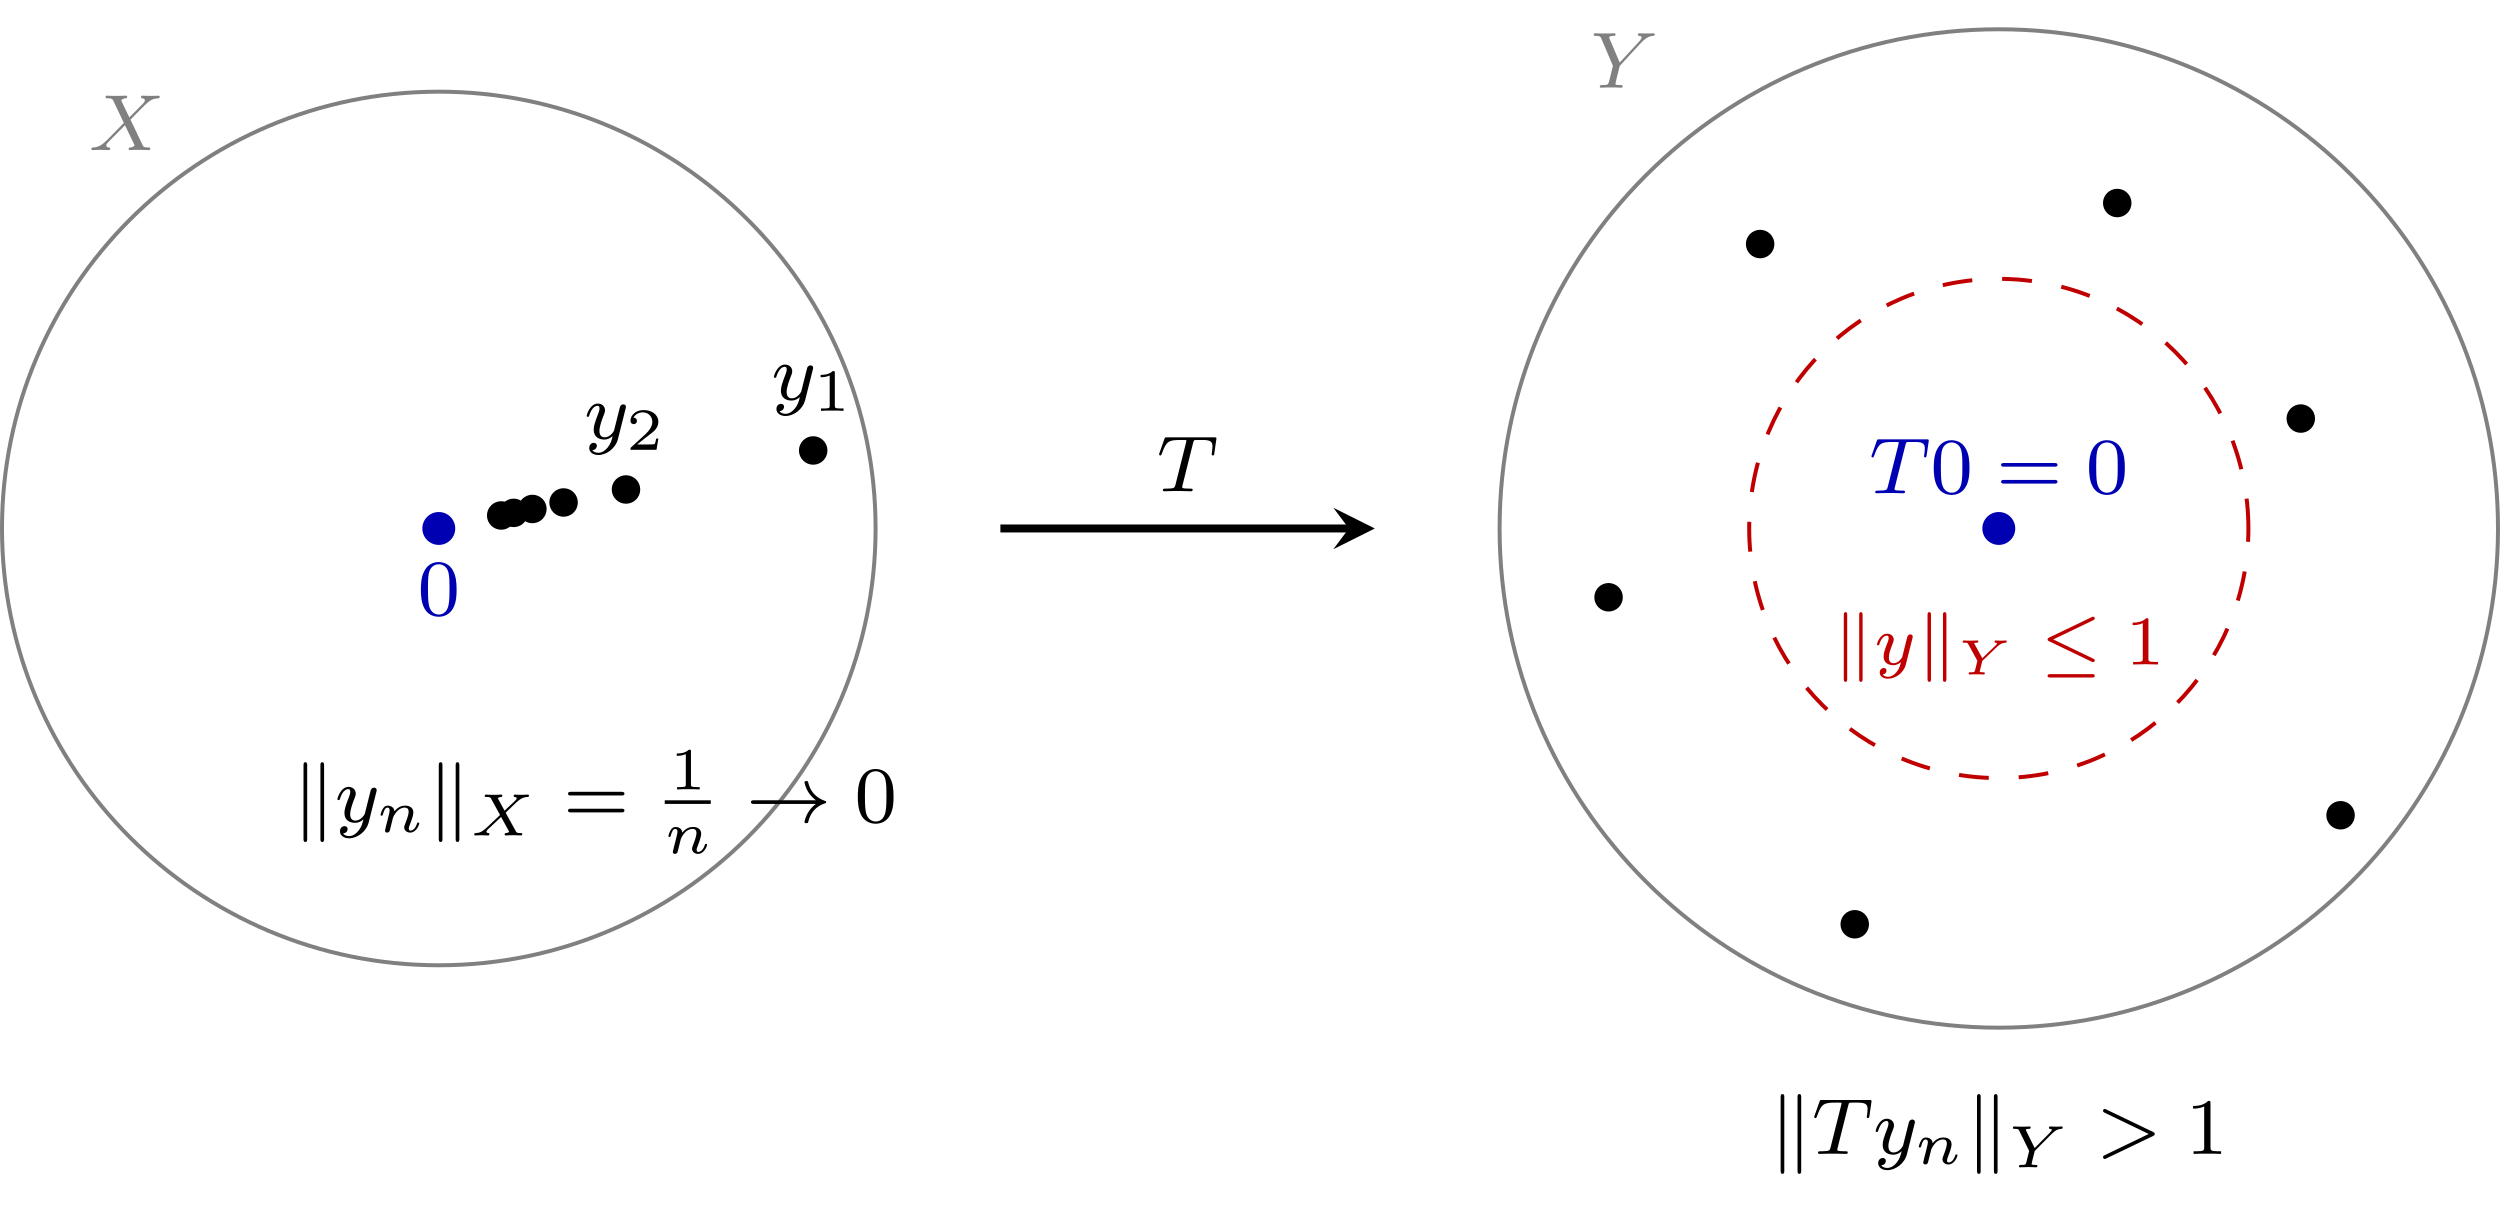
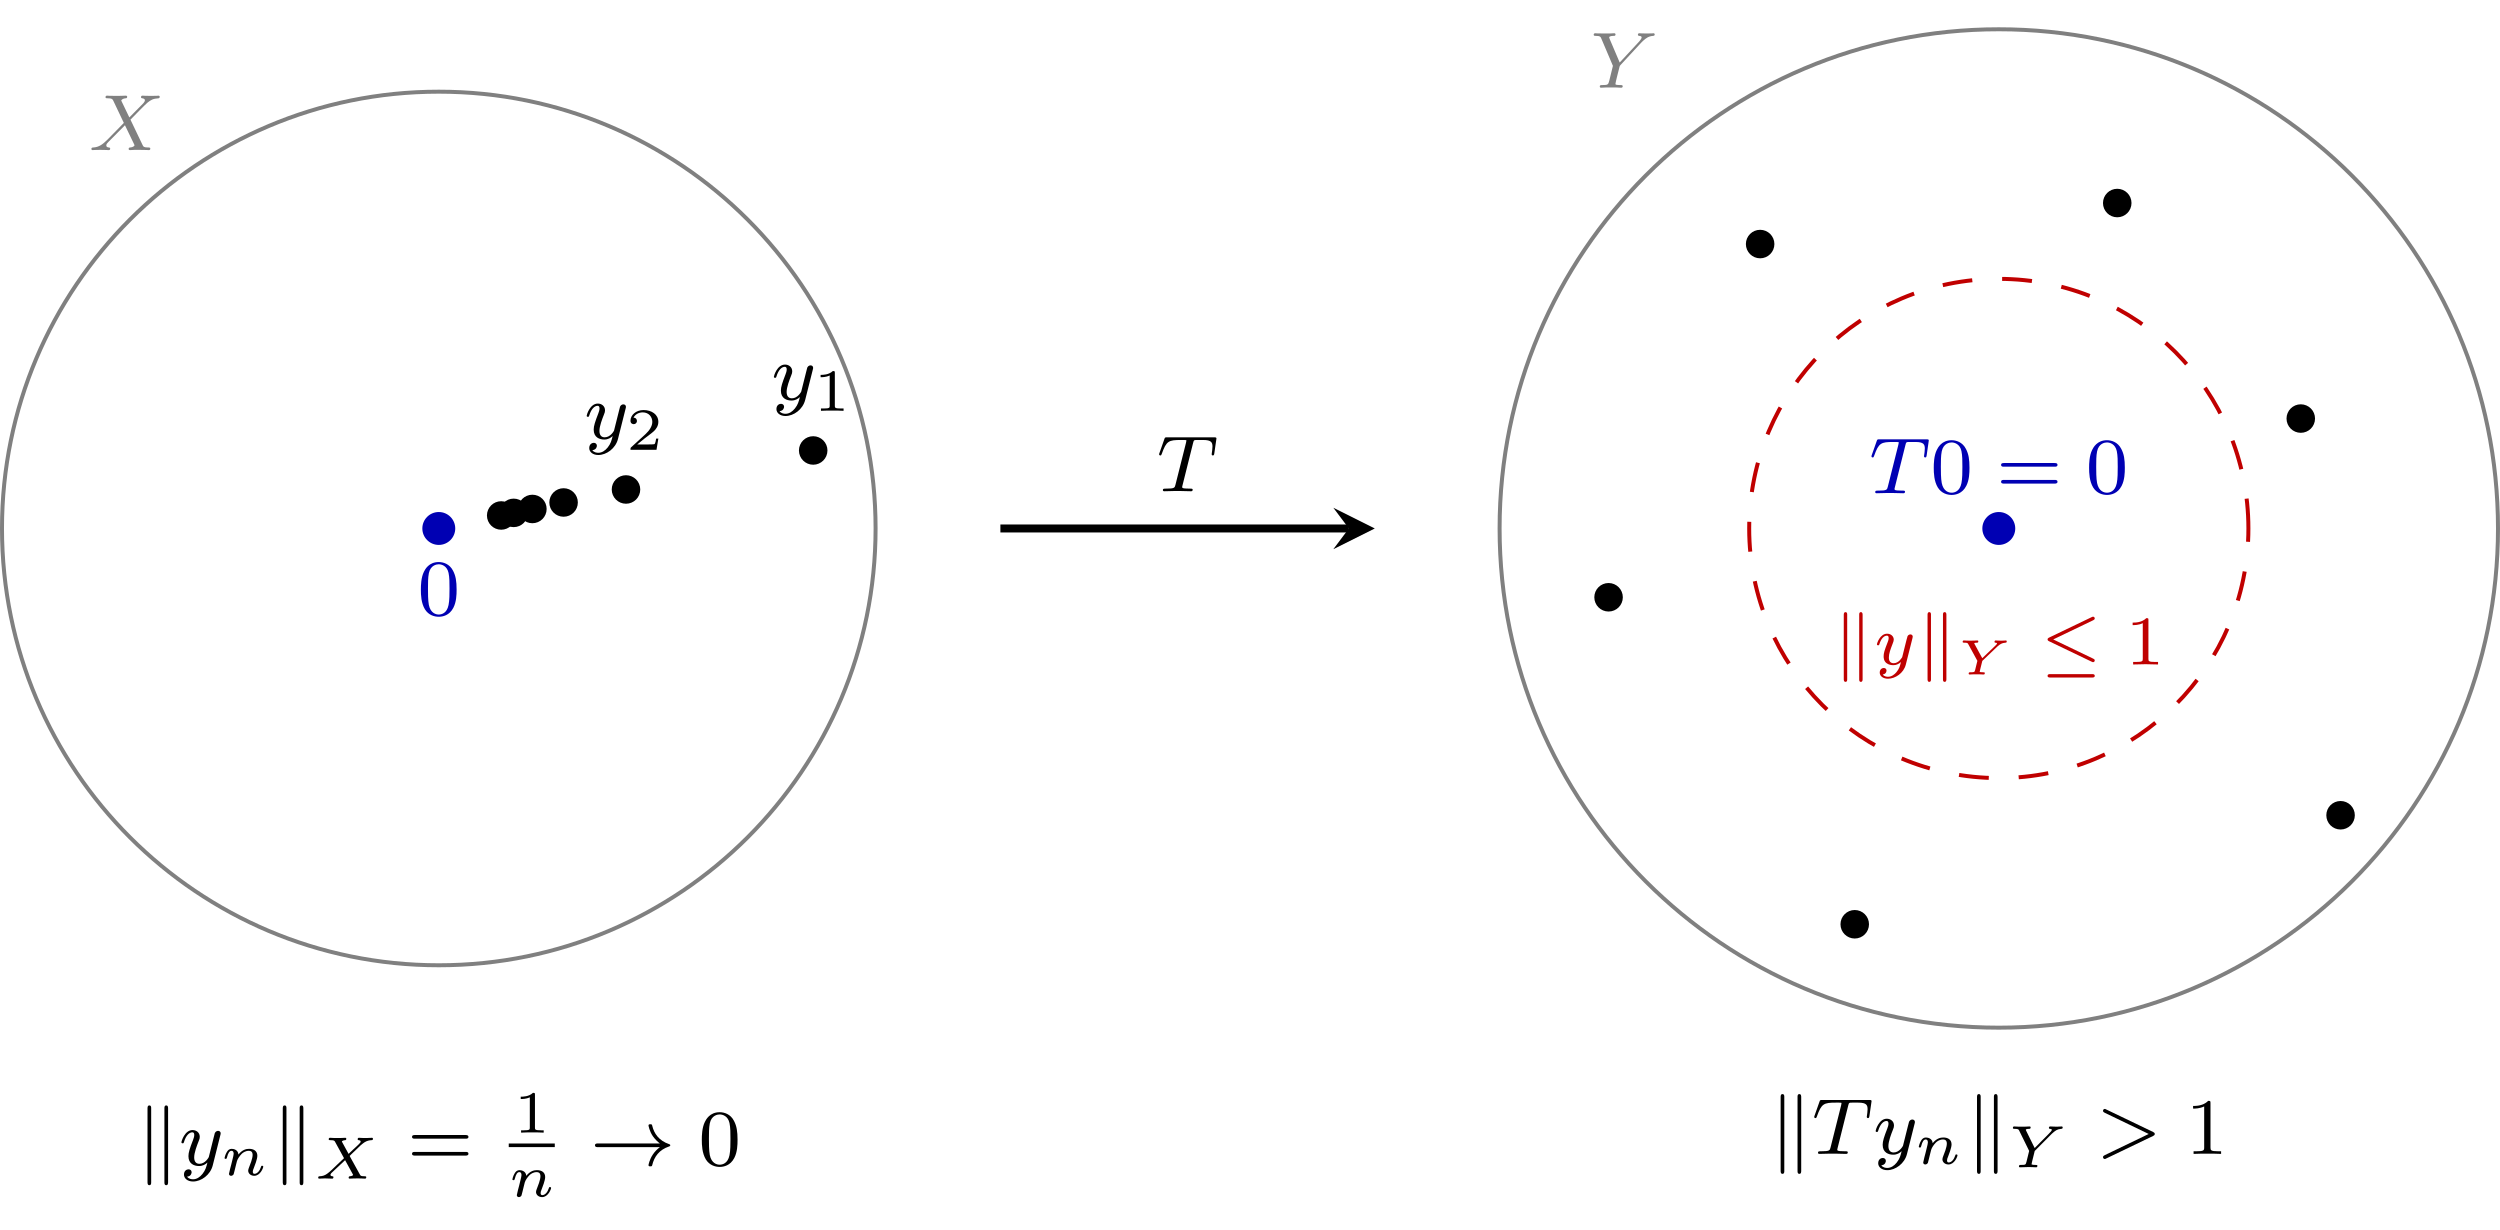
- <svg xmlns="http://www.w3.org/2000/svg" version="1.1" width="249.849pt" height="120.634pt" viewBox="-69.011 -69.011 249.849 120.634">
+ <svg xmlns="http://www.w3.org/2000/svg" version="1.1" width="249.849pt" height="122.9pt" viewBox="-69.011 -69.011 249.849 122.9">
  <defs />
  <g id="page1">
    <g stroke-miterlimit="10" transform="translate(-25.1584,-16.19571)scale(0.996264,-0.996264)">
      <g fill="#000" stroke="#000">
        <g stroke-width="0.4">
          <g fill="#808080" stroke="#808080">
            <path d="M43.817 0C43.817 24.2 24.2 43.817 0 43.817S-43.817 24.2-43.817 0S-24.2-43.817 0-43.817S43.817-24.2 43.817 0ZM0 0" fill="none" />
          </g>
          <g fill="#808080" stroke="#808080">
            <g fill="#808080" stroke="#808080">
</g>
            <g transform="translate(-35.10587,37.9544)">
              <g stroke="none" transform="scale(-1.00375,1.00375)translate(-25.1584,-16.19571)scale(-1,-1)">
                <g fill="#808080">
                  <g stroke="none">
                    <g fill="#808080">
                      <path d="M-20.998-19.24C-20.615-19.631-19.484-20.794-19.292-20.946C-18.958-21.201-18.758-21.344-18.185-21.376C-18.137-21.384-18.073-21.424-18.073-21.528C-18.073-21.599-18.145-21.639-18.185-21.639C-18.264-21.639-18.312-21.615-18.934-21.615C-19.532-21.615-19.747-21.639-19.787-21.639C-19.818-21.639-19.946-21.639-19.946-21.488C-19.946-21.48-19.946-21.384-19.826-21.376C-19.771-21.368-19.555-21.352-19.555-21.169C-19.555-21.113-19.587-21.026-19.651-20.962L-19.675-20.922C-19.699-20.898-19.699-20.882-19.779-20.81L-21.11-19.463L-21.923-21.153C-21.811-21.344-21.572-21.368-21.476-21.376C-21.436-21.376-21.325-21.384-21.325-21.52C-21.325-21.591-21.381-21.639-21.452-21.639C-21.532-21.639-21.835-21.623-21.915-21.623C-21.962-21.615-22.257-21.615-22.425-21.615C-23.166-21.615-23.262-21.639-23.333-21.639C-23.365-21.639-23.493-21.639-23.493-21.488C-23.493-21.376-23.389-21.376-23.262-21.376C-22.863-21.376-22.791-21.297-22.72-21.145L-21.66-18.914L-23.293-17.248C-23.772-16.77-24.146-16.491-24.712-16.459C-24.808-16.451-24.903-16.451-24.903-16.307C-24.903-16.259-24.864-16.196-24.784-16.196C-24.728-16.196-24.64-16.22-24.035-16.22C-23.461-16.22-23.214-16.196-23.182-16.196C-23.142-16.196-23.022-16.196-23.022-16.347C-23.022-16.363-23.03-16.451-23.15-16.459C-23.301-16.467-23.413-16.522-23.413-16.666C-23.413-16.793-23.317-16.897-23.198-17.017C-23.062-17.168-22.648-17.583-22.361-17.861C-22.178-18.045-21.731-18.507-21.548-18.682L-20.631-16.778C-20.592-16.698-20.592-16.69-20.592-16.682C-20.592-16.61-20.759-16.475-21.022-16.459C-21.078-16.459-21.181-16.451-21.181-16.307C-21.181-16.299-21.173-16.196-21.046-16.196C-20.966-16.196-20.671-16.212-20.592-16.22H-20.081C-19.348-16.22-19.237-16.196-19.165-16.196C-19.133-16.196-19.013-16.196-19.013-16.347C-19.013-16.459-19.117-16.459-19.237-16.459C-19.667-16.459-19.715-16.554-19.771-16.674L-20.998-19.24Z" />
                    </g>
                  </g>
                </g>
              </g>
            </g>
          </g>
          <path d="M38.988 7.825C38.988 8.614 38.347 9.255 37.558 9.255S36.128 8.614 36.128 7.825S36.768 6.395 37.558 6.395S38.988 7.035 38.988 7.825ZM37.558 7.825" stroke="none" />
          <path d="M20.209 3.912C20.209 4.702 19.568 5.342 18.779 5.342S17.349 4.702 17.349 3.912S17.989 2.482 18.779 2.482S20.209 3.122 20.209 3.912ZM18.779 3.912" stroke="none" />
          <path d="M13.949 2.608C13.949 3.398 13.309 4.038 12.519 4.038C11.729 4.038 11.089 3.398 11.089 2.608S11.729 1.178 12.519 1.178C13.309 1.178 13.949 1.818 13.949 2.608ZM12.519 2.608" stroke="none" />
          <path d="M10.819 1.956C10.819 2.746 10.179 3.386 9.389 3.386S7.959 2.746 7.959 1.956S8.599 .526 9.389 .526S10.819 1.166 10.819 1.956ZM9.389 1.956" stroke="none" />
          <path d="M8.941 1.565C8.941 2.354 8.301 2.995 7.511 2.995S6.081 2.354 6.081 1.565C6.081 .775 6.721 .135 7.511 .135S8.941 .775 8.941 1.565ZM7.511 1.565" stroke="none" />
          <path d="M7.69 1.304C7.69 2.094 7.049 2.734 6.26 2.734S4.83 2.094 4.83 1.304S5.47-.126 6.26-.126S7.69 .514 7.69 1.304ZM6.26 1.304" stroke="none" />
          <g transform="translate(33.3737,12.91306)">
            <g stroke="none" transform="scale(-1.00375,1.00375)translate(-25.1584,-16.19571)scale(-1,-1)">
              <g fill="#000">
                <g stroke="none">
                  <path d="M-21.03-19.2C-20.998-19.312-20.998-19.328-20.998-19.384C-20.998-19.583-21.157-19.631-21.253-19.631C-21.293-19.631-21.476-19.623-21.58-19.416C-21.596-19.376-21.667-19.089-21.707-18.921L-22.186-17.009C-22.194-16.985-22.536-16.339-23.118-16.339C-23.509-16.339-23.644-16.626-23.644-16.985C-23.644-17.447-23.373-18.156-23.19-18.619C-23.11-18.818-23.086-18.89-23.086-19.033C-23.086-19.471-23.437-19.711-23.803-19.711C-24.593-19.711-24.919-18.587-24.919-18.491C-24.919-18.419-24.864-18.387-24.8-18.387C-24.696-18.387-24.688-18.435-24.664-18.515C-24.457-19.208-24.114-19.487-23.827-19.487C-23.708-19.487-23.636-19.408-23.636-19.224C-23.636-19.057-23.7-18.874-23.756-18.73C-24.082-17.885-24.218-17.479-24.218-17.104C-24.218-16.323-23.628-16.116-23.158-16.116C-22.783-16.116-22.512-16.283-22.321-16.467C-22.433-16.02-22.512-15.71-22.815-15.327C-23.078-15-23.397-14.793-23.756-14.793C-23.891-14.793-24.194-14.817-24.353-15.056C-23.931-15.088-23.899-15.447-23.899-15.494C-23.899-15.686-24.043-15.789-24.21-15.789C-24.385-15.789-24.664-15.654-24.664-15.263C-24.664-14.889-24.322-14.57-23.756-14.57C-22.943-14.57-22.026-15.223-21.787-16.188L-21.03-19.2Z" />
                  <path d="M-18.827-18.885C-18.827-19.064-18.851-19.064-19.03-19.064C-19.424-18.681-20.034-18.681-20.249-18.681V-18.448C-20.094-18.448-19.699-18.448-19.341-18.616V-15.597C-19.341-15.4-19.341-15.322-19.956-15.322H-20.213V-15.089C-19.885-15.113-19.418-15.113-19.084-15.113S-18.283-15.113-17.954-15.089V-15.322H-18.211C-18.827-15.322-18.827-15.4-18.827-15.597V-18.885Z" />
                </g>
              </g>
            </g>
          </g>
          <g transform="translate(14.59506,9.00078)">
            <g stroke="none" transform="scale(-1.00375,1.00375)translate(-25.1584,-16.19571)scale(-1,-1)">
              <g fill="#000">
                <g stroke="none">
                  <path d="M-21.03-19.2C-20.998-19.312-20.998-19.328-20.998-19.384C-20.998-19.583-21.157-19.631-21.253-19.631C-21.293-19.631-21.476-19.623-21.58-19.416C-21.596-19.376-21.667-19.089-21.707-18.921L-22.186-17.009C-22.194-16.985-22.536-16.339-23.118-16.339C-23.509-16.339-23.644-16.626-23.644-16.985C-23.644-17.447-23.373-18.156-23.19-18.619C-23.11-18.818-23.086-18.89-23.086-19.033C-23.086-19.471-23.437-19.711-23.803-19.711C-24.593-19.711-24.919-18.587-24.919-18.491C-24.919-18.419-24.864-18.387-24.8-18.387C-24.696-18.387-24.688-18.435-24.664-18.515C-24.457-19.208-24.114-19.487-23.827-19.487C-23.708-19.487-23.636-19.408-23.636-19.224C-23.636-19.057-23.7-18.874-23.756-18.73C-24.082-17.885-24.218-17.479-24.218-17.104C-24.218-16.323-23.628-16.116-23.158-16.116C-22.783-16.116-22.512-16.283-22.321-16.467C-22.433-16.02-22.512-15.71-22.815-15.327C-23.078-15-23.397-14.793-23.756-14.793C-23.891-14.793-24.194-14.817-24.353-15.056C-23.931-15.088-23.899-15.447-23.899-15.494C-23.899-15.686-24.043-15.789-24.21-15.789C-24.385-15.789-24.664-15.654-24.664-15.263C-24.664-14.889-24.322-14.57-23.756-14.57C-22.943-14.57-22.026-15.223-21.787-16.188L-21.03-19.2Z" />
                  <path d="M-17.757-16.207H-17.978C-17.99-16.123-18.05-15.728-18.139-15.663C-18.181-15.627-18.665-15.627-18.749-15.627H-19.867L-19.102-16.248C-18.898-16.41-18.366-16.792-18.181-16.972C-18.002-17.151-17.757-17.456-17.757-17.88C-17.757-18.627-18.432-19.064-19.233-19.064C-20.004-19.064-20.542-18.556-20.542-17.994C-20.542-17.689-20.285-17.653-20.219-17.653C-20.07-17.653-19.897-17.761-19.897-17.976C-19.897-18.107-19.974-18.299-20.237-18.299C-20.1-18.604-19.735-18.831-19.323-18.831C-18.695-18.831-18.36-18.364-18.36-17.88C-18.36-17.456-18.641-17.02-19.06-16.637L-20.477-15.34C-20.536-15.28-20.542-15.274-20.542-15.089H-17.942L-17.757-16.207Z" />
                </g>
              </g>
            </g>
          </g>
          <g fill="#0000b3" stroke="#0000b3">
            <path d="M1.65 0C1.65 .911 .911 1.65 0 1.65S-1.65 .911-1.65 0S-.911-1.65 0-1.65S1.65-.911 1.65 0ZM0 0" stroke="none" />
            <g fill="#0000b3" stroke="#0000b3">
              <g fill="#0000b3" stroke="#0000b3">
</g>
              <g transform="translate(-2.12503,-8.68852)">
                <g stroke="none" transform="scale(-1.00375,1.00375)translate(-25.1584,-16.19571)scale(-1,-1)">
                  <g fill="#0000b3">
                    <g stroke="none">
                      <g fill="#0000b3">
                        <path d="M-21.261-18.738C-21.261-19.591-21.349-20.109-21.612-20.619C-21.962-21.32-22.608-21.496-23.046-21.496C-24.051-21.496-24.417-20.747-24.529-20.523C-24.816-19.942-24.832-19.153-24.832-18.738C-24.832-18.212-24.808-17.407-24.425-16.77C-24.059-16.18-23.469-16.028-23.046-16.028C-22.664-16.028-21.978-16.148-21.58-16.937C-21.285-17.511-21.261-18.22-21.261-18.738ZM-23.046-16.251C-23.317-16.251-23.867-16.379-24.035-17.216C-24.122-17.67-24.122-18.419-24.122-18.834C-24.122-19.384-24.122-19.942-24.035-20.38C-23.867-21.193-23.246-21.273-23.046-21.273C-22.775-21.273-22.225-21.137-22.066-20.412C-21.97-19.974-21.97-19.376-21.97-18.834C-21.97-18.364-21.97-17.646-22.066-17.2C-22.233-16.363-22.783-16.251-23.046-16.251Z" />
                      </g>
                    </g>
                  </g>
                </g>
              </g>
            </g>
          </g>
-           <g transform="translate(-14.6588,-29.44936)">
+           <g transform="translate(-30.30788,-63.87709)">
            <g stroke="none" transform="scale(-1.00375,1.00375)translate(-25.1584,-16.19571)scale(-1,-1)">
              <g fill="#000">
                <g stroke="none">
                  <path d="M-23.708-21.878C-23.708-22.006-23.708-22.173-23.891-22.173S-24.074-21.974-24.074-21.847V-14.53C-24.074-14.402-24.074-14.203-23.891-14.203S-23.708-14.371-23.708-14.498V-21.878ZM-22.018-21.847C-22.018-21.974-22.018-22.173-22.201-22.173S-22.385-22.006-22.385-21.878V-14.498C-22.385-14.371-22.385-14.203-22.201-14.203S-22.018-14.402-22.018-14.53V-21.847Z" />
                  <path d="M-16.796-19.2C-16.764-19.312-16.764-19.328-16.764-19.384C-16.764-19.583-16.923-19.631-17.019-19.631C-17.059-19.631-17.242-19.623-17.346-19.416C-17.362-19.376-17.433-19.089-17.473-18.921L-17.951-17.009C-17.959-16.985-18.302-16.339-18.884-16.339C-19.274-16.339-19.41-16.626-19.41-16.985C-19.41-17.447-19.139-18.156-18.956-18.619C-18.876-18.818-18.852-18.89-18.852-19.033C-18.852-19.471-19.203-19.711-19.569-19.711C-20.358-19.711-20.685-18.587-20.685-18.491C-20.685-18.419-20.629-18.387-20.566-18.387C-20.462-18.387-20.454-18.435-20.43-18.515C-20.223-19.208-19.88-19.487-19.593-19.487C-19.474-19.487-19.402-19.408-19.402-19.224C-19.402-19.057-19.466-18.874-19.521-18.73C-19.848-17.885-19.984-17.479-19.984-17.104C-19.984-16.323-19.394-16.116-18.924-16.116C-18.549-16.116-18.278-16.283-18.087-16.467C-18.198-16.02-18.278-15.71-18.581-15.327C-18.844-15-19.163-14.793-19.521-14.793C-19.657-14.793-19.96-14.817-20.119-15.056C-19.697-15.088-19.665-15.447-19.665-15.494C-19.665-15.686-19.808-15.789-19.976-15.789C-20.151-15.789-20.43-15.654-20.43-15.263C-20.43-14.889-20.087-14.57-19.521-14.57C-18.709-14.57-17.792-15.223-17.553-16.188L-16.796-19.2Z" />
                  <path d="M-14.987-17.268C-15.017-17.722-15.435-17.836-15.663-17.836S-16.045-17.698-16.153-17.507C-16.302-17.262-16.374-16.945-16.374-16.921C-16.374-16.855-16.32-16.831-16.266-16.831C-16.171-16.831-16.165-16.873-16.135-16.969C-16.015-17.447-15.872-17.638-15.68-17.638C-15.465-17.638-15.465-17.393-15.465-17.333C-15.465-17.238-15.525-16.999-15.567-16.831C-15.609-16.67-15.668-16.425-15.698-16.293C-15.74-16.144-15.776-15.988-15.818-15.839C-15.86-15.672-15.931-15.373-15.931-15.337C-15.931-15.205-15.83-15.14-15.722-15.14S-15.513-15.211-15.465-15.301C-15.453-15.337-15.399-15.546-15.37-15.666L-15.238-16.204C-15.196-16.359-15.172-16.467-15.136-16.604C-15.083-16.807-14.873-17.124-14.652-17.345C-14.533-17.459-14.276-17.638-13.953-17.638C-13.57-17.638-13.57-17.333-13.57-17.22C-13.57-16.867-13.827-16.228-13.935-15.959C-13.971-15.857-14.013-15.761-14.013-15.66C-14.013-15.355-13.738-15.14-13.409-15.14C-12.805-15.14-12.506-15.929-12.506-16.06C-12.506-16.072-12.512-16.144-12.62-16.144C-12.704-16.144-12.71-16.114-12.745-16C-12.841-15.684-13.086-15.337-13.391-15.337C-13.505-15.337-13.552-15.427-13.552-15.552C-13.552-15.672-13.511-15.773-13.457-15.899C-13.367-16.132-13.098-16.807-13.098-17.142C-13.098-17.632-13.469-17.836-13.923-17.836C-14.222-17.836-14.604-17.74-14.987-17.268Z" />
                  <path d="M-10.189-21.878C-10.189-22.006-10.189-22.173-10.372-22.173S-10.556-21.974-10.556-21.847V-14.53C-10.556-14.402-10.556-14.203-10.372-14.203S-10.189-14.371-10.189-14.498V-21.878ZM-8.499-21.847C-8.499-21.974-8.499-22.173-8.683-22.173S-8.866-22.006-8.866-21.878V-14.498C-8.866-14.371-8.866-14.203-8.683-14.203S-8.499-14.402-8.499-14.53V-21.847Z" />
                  <path d="M-3.837-17.056C-3.837-17.062-3.867-17.122-3.867-17.128S-3.861-17.14-3.741-17.259L-2.767-18.192C-2.617-18.329-2.414-18.473-2.354-18.509C-2.121-18.646-1.912-18.688-1.703-18.7C-1.619-18.706-1.541-18.706-1.541-18.849C-1.541-18.885-1.577-18.939-1.637-18.939C-1.81-18.939-2.038-18.915-2.223-18.915L-2.575-18.921C-2.689-18.921-2.821-18.939-2.934-18.939C-2.976-18.939-3.072-18.939-3.072-18.79C-3.072-18.706-2.988-18.7-2.964-18.7C-2.886-18.694-2.773-18.67-2.773-18.562C-2.773-18.479-2.827-18.425-3.012-18.24L-3.496-17.791C-3.538-17.749-3.908-17.391-3.98-17.331L-4.614-18.491C-4.62-18.503-4.65-18.556-4.65-18.568C-4.65-18.604-4.524-18.688-4.339-18.7C-4.291-18.7-4.207-18.706-4.207-18.849C-4.207-18.867-4.213-18.939-4.309-18.939C-4.435-18.939-4.578-18.921-4.709-18.921C-4.709-18.921-5.116-18.915-5.116-18.915C-5.236-18.915-5.349-18.921-5.469-18.921S-5.72-18.939-5.833-18.939C-5.899-18.939-5.965-18.909-5.965-18.79C-5.965-18.7-5.893-18.7-5.774-18.7C-5.421-18.7-5.385-18.64-5.331-18.538L-4.435-16.901C-4.566-16.787-4.859-16.506-5.068-16.303C-6.06-15.34-6.288-15.119-6.855-15.095C-6.939-15.089-7.017-15.089-7.017-14.946C-7.017-14.904-6.981-14.856-6.927-14.856C-6.754-14.856-6.527-14.88-6.341-14.88C-6.18-14.88-5.785-14.856-5.624-14.856C-5.588-14.856-5.493-14.856-5.493-15.006C-5.493-15.089-5.57-15.095-5.6-15.095C-5.684-15.101-5.791-15.131-5.791-15.233C-5.791-15.263-5.785-15.293-5.726-15.376C-5.714-15.382-5.702-15.412-5.696-15.418L-4.327-16.703L-3.562-15.305C-3.538-15.257-3.526-15.239-3.526-15.227C-3.526-15.191-3.645-15.107-3.837-15.095C-3.879-15.095-3.974-15.089-3.974-14.946C-3.974-14.928-3.962-14.856-3.867-14.856C-3.741-14.856-3.598-14.874-3.466-14.874C-3.466-14.874-3.06-14.88-3.06-14.88C-2.94-14.88-2.827-14.874-2.707-14.874S-2.456-14.856-2.342-14.856C-2.271-14.856-2.211-14.892-2.211-15.006C-2.211-15.095-2.307-15.095-2.384-15.095C-2.755-15.095-2.785-15.149-2.844-15.257L-3.837-17.056Z" />
                  <path d="M7.719-18.85C7.839-18.85 7.998-18.85 7.998-19.033S7.807-19.216 7.687-19.216H2.674C2.555-19.216 2.363-19.216 2.363-19.033S2.523-18.85 2.642-18.85H7.719ZM7.687-17.16C7.807-17.16 7.998-17.16 7.998-17.343S7.839-17.527 7.719-17.527H2.642C2.523-17.527 2.363-17.527 2.363-17.343S2.555-17.16 2.674-17.16H7.687Z" />
                  <path d="M14.647-23.25C14.647-23.429 14.623-23.429 14.444-23.429C14.05-23.047 13.44-23.047 13.225-23.047V-22.814C13.38-22.814 13.775-22.814 14.133-22.981V-19.962C14.133-19.765 14.133-19.687 13.518-19.687H13.26V-19.454C13.589-19.478 14.056-19.478 14.39-19.478S15.191-19.478 15.52-19.454V-19.687H15.263C14.647-19.687 14.647-19.765 14.647-19.962V-23.25Z" />
                  <rect x="12.027" y="-18.368" height=".359" width="4.601" />
                  <path d="M13.779-15.138C13.749-15.593 13.331-15.706 13.103-15.706S12.721-15.569 12.613-15.377C12.464-15.132 12.392-14.816 12.392-14.792C12.392-14.726 12.446-14.702 12.5-14.702C12.595-14.702 12.601-14.744 12.631-14.839C12.751-15.318 12.894-15.509 13.085-15.509C13.301-15.509 13.301-15.264 13.301-15.204C13.301-15.108 13.241-14.869 13.199-14.702C13.157-14.541 13.097-14.296 13.068-14.164C13.026-14.015 12.99-13.859 12.948-13.71C12.906-13.542 12.834-13.243 12.834-13.208C12.834-13.076 12.936-13.01 13.044-13.01S13.253-13.082 13.301-13.172C13.313-13.208 13.366-13.417 13.396-13.536L13.528-14.074C13.57-14.23 13.594-14.337 13.629-14.475C13.683-14.678 13.892-14.995 14.114-15.216C14.233-15.33 14.49-15.509 14.813-15.509C15.196-15.509 15.196-15.204 15.196-15.091C15.196-14.738 14.938-14.098 14.831-13.829C14.795-13.728 14.753-13.632 14.753-13.53C14.753-13.226 15.028-13.01 15.357-13.01C15.961-13.01 16.26-13.799 16.26-13.931C16.26-13.943 16.254-14.015 16.146-14.015C16.062-14.015 16.056-13.985 16.02-13.871C15.925-13.554 15.68-13.208 15.375-13.208C15.261-13.208 15.213-13.297 15.213-13.423C15.213-13.542 15.255-13.644 15.309-13.769C15.399-14.003 15.668-14.678 15.668-15.013C15.668-15.503 15.297-15.706 14.843-15.706C14.544-15.706 14.161-15.611 13.779-15.138Z" />
                  <path d="M27.134-18.005C26.863-17.806 26.616-17.551 26.425-17.264C26.082-16.746 25.994-16.236 25.994-16.204C25.994-16.084 26.106-16.084 26.178-16.084C26.265-16.084 26.337-16.084 26.361-16.188C26.568-17.072 27.078-17.742 28.043-18.069C28.106-18.085 28.17-18.109 28.17-18.188S28.098-18.292 28.066-18.3C27.006-18.658 26.544-19.408 26.377-20.109C26.337-20.268 26.337-20.292 26.178-20.292C26.106-20.292 25.994-20.292 25.994-20.173C25.994-20.157 26.074-19.631 26.425-19.105C26.656-18.77 26.935-18.523 27.134-18.372H20.949C20.822-18.372 20.646-18.372 20.646-18.188S20.822-18.005 20.949-18.005H27.134Z" />
                  <path d="M34.894-18.738C34.894-19.591 34.806-20.109 34.543-20.619C34.193-21.32 33.547-21.496 33.109-21.496C32.105-21.496 31.738-20.747 31.626-20.523C31.339-19.942 31.323-19.153 31.323-18.738C31.323-18.212 31.347-17.407 31.73-16.77C32.097-16.18 32.686-16.028 33.109-16.028C33.491-16.028 34.177-16.148 34.575-16.937C34.87-17.511 34.894-18.22 34.894-18.738ZM33.109-16.251C32.838-16.251 32.288-16.379 32.12-17.216C32.033-17.67 32.033-18.419 32.033-18.834C32.033-19.384 32.033-19.942 32.12-20.38C32.288-21.193 32.91-21.273 33.109-21.273C33.38-21.273 33.93-21.137 34.089-20.412C34.185-19.974 34.185-19.376 34.185-18.834C34.185-18.364 34.185-17.646 34.089-17.2C33.922-16.363 33.372-16.251 33.109-16.251Z" />
                </g>
              </g>
            </g>
          </g>
          <g stroke-width="0.8">
            <path d="M56.337 0H91.295" fill="none" />
            <g transform="translate(91.29462,0.0)">
              <path d="M2.6 0L-1.56 2.08L0 0L-1.56-2.08" stroke="none" />
            </g>
            <g transform="translate(72.05107,3.73297)">
              <g stroke="none" transform="scale(-1.00375,1.00375)translate(-25.1584,-16.19571)scale(-1,-1)">
                <g fill="#000">
                  <g stroke="none">
                    <path d="M-21.556-21.018C-21.484-21.305-21.476-21.32-21.149-21.32H-20.544C-19.715-21.32-19.619-21.057-19.619-20.659C-19.619-20.46-19.667-20.117-19.675-20.077C-19.691-19.989-19.699-19.918-19.699-19.902C-19.699-19.798-19.627-19.774-19.579-19.774C-19.492-19.774-19.46-19.822-19.436-19.974L-19.221-21.472C-19.221-21.584-19.316-21.584-19.46-21.584H-24.154C-24.353-21.584-24.369-21.584-24.425-21.416L-24.911-20.037C-24.927-19.997-24.951-19.934-24.951-19.886C-24.951-19.822-24.895-19.774-24.832-19.774C-24.744-19.774-24.728-19.814-24.68-19.95C-24.226-21.225-23.995-21.32-22.783-21.32H-22.472C-22.233-21.32-22.225-21.313-22.225-21.249C-22.225-21.225-22.257-21.065-22.265-21.034L-23.317-16.849C-23.389-16.546-23.413-16.459-24.242-16.459C-24.497-16.459-24.577-16.459-24.577-16.307C-24.577-16.299-24.577-16.196-24.441-16.196C-24.226-16.196-23.676-16.22-23.461-16.22H-22.783C-22.56-16.22-22.002-16.196-21.779-16.196C-21.715-16.196-21.596-16.196-21.596-16.347C-21.596-16.459-21.683-16.459-21.899-16.459C-22.09-16.459-22.154-16.459-22.361-16.475C-22.616-16.499-22.648-16.53-22.648-16.634C-22.648-16.666-22.64-16.698-22.616-16.778L-21.556-21.018Z" />
                  </g>
                </g>
              </g>
            </g>
          </g>
          <g fill="#808080" stroke="#808080">
            <path d="M206.568 0C206.568 27.657 184.148 50.077 156.491 50.077C128.834 50.077 106.414 27.657 106.414 0S128.834-50.077 156.491-50.077C184.148-50.077 206.568-27.657 206.568 0ZM156.491 0" fill="none" />
          </g>
          <g fill="#808080" stroke="#808080">
            <g fill="#808080" stroke="#808080">
</g>
            <g transform="translate(115.5256,44.21394)">
              <g stroke="none" transform="scale(-1.00375,1.00375)translate(-25.1584,-16.19571)scale(-1,-1)">
                <g fill="#808080">
                  <g stroke="none">
                    <g fill="#808080">
                      <path d="M-20.097-20.683C-20.042-20.747-19.97-20.81-19.906-20.874C-19.611-21.145-19.348-21.344-18.902-21.376C-18.83-21.384-18.734-21.392-18.734-21.528C-18.734-21.584-18.79-21.639-18.846-21.639C-18.942-21.639-18.926-21.615-19.508-21.615C-20.034-21.615-20.217-21.639-20.265-21.639C-20.297-21.639-20.416-21.639-20.416-21.488C-20.416-21.416-20.36-21.384-20.289-21.376C-20.05-21.36-20.042-21.273-20.042-21.225C-20.042-21.073-20.289-20.818-20.289-20.81L-22.233-18.714L-23.238-21.073C-23.254-21.105-23.285-21.185-23.285-21.217C-23.285-21.376-22.911-21.376-22.839-21.376C-22.759-21.376-22.648-21.376-22.648-21.528C-22.648-21.568-22.68-21.639-22.775-21.639C-22.887-21.639-23.15-21.623-23.269-21.615H-23.764C-24.497-21.615-24.608-21.639-24.68-21.639C-24.808-21.639-24.832-21.552-24.832-21.488C-24.832-21.376-24.728-21.376-24.616-21.376C-24.186-21.376-24.146-21.289-24.082-21.137L-22.911-18.38L-23.269-16.921C-23.381-16.491-23.389-16.467-24.003-16.459C-24.13-16.459-24.226-16.459-24.226-16.307C-24.226-16.275-24.202-16.196-24.098-16.196C-23.947-16.196-23.764-16.212-23.604-16.22H-22.592C-22.472-16.212-22.201-16.196-22.098-16.196C-22.05-16.196-21.931-16.196-21.931-16.347C-21.931-16.459-22.034-16.459-22.17-16.459C-22.178-16.459-22.345-16.459-22.472-16.475C-22.648-16.499-22.656-16.515-22.656-16.594C-22.656-16.658-22.56-17.049-22.504-17.28C-22.409-17.662-22.337-17.925-22.257-18.26C-22.233-18.364-22.225-18.38-22.154-18.459L-20.097-20.683Z" />
                    </g>
                  </g>
                </g>
              </g>
            </g>
          </g>
          <g stroke-dasharray="3.0,3.0" stroke-dashoffset="0.0">
            <g fill="#c00000" stroke="#c00000">
              <path d="M181.53 0C181.53 13.829 170.32 25.039 156.491 25.039C142.662 25.039 131.452 13.829 131.452 0S142.662-25.039 156.491-25.039C170.32-25.039 181.53-13.829 181.53 0ZM156.491 0" fill="none" />
            </g>
          </g>
          <g fill="#c00000" stroke="#c00000">
            <g fill="#c00000" stroke="#c00000">
</g>
            <g transform="translate(139.8409,-13.64346)">
              <g stroke="none" transform="scale(-1.00375,1.00375)translate(-25.1584,-16.19571)scale(-1,-1)">
                <g fill="#c00000">
                  <g stroke="none">
                    <g fill="#bf0000">
                      <path d="M-23.722-21.161C-23.722-21.266-23.722-21.426-23.889-21.426C-24.064-21.426-24.064-21.252-24.064-21.126V-14.759C-24.064-14.634-24.064-14.459-23.889-14.459C-23.722-14.459-23.722-14.62-23.722-14.724V-21.161ZM-22.181-21.126C-22.181-21.252-22.181-21.426-22.355-21.426C-22.522-21.426-22.522-21.266-22.522-21.161V-14.724C-22.522-14.62-22.522-14.459-22.355-14.459C-22.181-14.459-22.181-14.634-22.181-14.759V-21.126Z" />
                      <path d="M-17.199-18.825C-17.171-18.922-17.171-18.936-17.171-18.978C-17.171-19.118-17.283-19.201-17.401-19.201C-17.478-19.201-17.61-19.167-17.687-19.034C-17.708-18.992-17.764-18.769-17.799-18.63L-17.945-18.051C-17.987-17.883-18.203-17.005-18.224-16.928C-18.231-16.928-18.538-16.321-19.082-16.321C-19.556-16.321-19.556-16.775-19.556-16.9C-19.556-17.277-19.396-17.716-19.187-18.253C-19.103-18.476-19.068-18.56-19.068-18.678C-19.068-19.013-19.354-19.271-19.731-19.271C-20.435-19.271-20.749-18.323-20.749-18.204C-20.749-18.114-20.651-18.114-20.63-18.114C-20.533-18.114-20.526-18.148-20.505-18.225C-20.33-18.804-20.03-19.076-19.751-19.076C-19.633-19.076-19.577-18.999-19.577-18.832C-19.577-18.671-19.64-18.518-19.675-18.427C-20.009-17.577-20.079-17.318-20.079-17.012C-20.079-16.893-20.079-16.565-19.807-16.342C-19.591-16.161-19.298-16.126-19.11-16.126C-18.831-16.126-18.58-16.231-18.35-16.44C-18.44-16.056-18.517-15.763-18.81-15.415C-18.998-15.198-19.277-14.968-19.647-14.968C-19.696-14.968-20.023-14.968-20.17-15.198C-19.793-15.24-19.793-15.575-19.793-15.582C-19.793-15.805-19.996-15.847-20.065-15.847C-20.24-15.847-20.47-15.708-20.47-15.387C-20.47-15.031-20.135-14.773-19.64-14.773C-18.935-14.773-18.078-15.317-17.862-16.189L-17.199-18.825Z" />
                      <path d="M-15.349-21.161C-15.349-21.266-15.349-21.426-15.517-21.426C-15.691-21.426-15.691-21.252-15.691-21.126V-14.759C-15.691-14.634-15.691-14.459-15.517-14.459C-15.349-14.459-15.349-14.62-15.349-14.724V-21.161ZM-13.808-21.126C-13.808-21.252-13.808-21.426-13.982-21.426C-14.15-21.426-14.15-21.266-14.15-21.161V-14.724C-14.15-14.62-14.15-14.459-13.982-14.459C-13.808-14.459-13.808-14.634-13.808-14.759V-21.126Z" />
                      <path d="M-8.734-17.973L-8.594-18.088C-8.46-18.198-8.266-18.352-7.917-18.372C-7.847-18.377-7.777-18.377-7.777-18.511C-7.777-18.581-7.837-18.596-7.857-18.596C-7.927-18.596-8.006-18.581-8.081-18.581S-8.236-18.576-8.315-18.576C-8.315-18.576-8.609-18.581-8.609-18.581C-8.694-18.581-8.794-18.596-8.878-18.596C-8.943-18.596-8.998-18.561-8.998-18.457C-8.998-18.387-8.938-18.372-8.903-18.372C-8.779-18.367-8.749-18.337-8.749-18.302C-8.749-18.232-8.868-18.123-8.908-18.083L-10.223-16.823L-10.995-18.242C-11.025-18.292-11.025-18.302-11.025-18.307C-11.025-18.372-10.811-18.372-10.771-18.372C-10.696-18.372-10.617-18.372-10.617-18.511C-10.617-18.571-10.667-18.596-10.706-18.596C-10.821-18.596-10.95-18.581-11.065-18.581C-11.185-18.581-11.304-18.576-11.424-18.576C-11.528-18.576-11.638-18.581-11.742-18.581C-11.807-18.581-12.056-18.596-12.061-18.596C-12.131-18.596-12.181-18.561-12.181-18.457C-12.181-18.372-12.111-18.372-12.021-18.372C-11.703-18.372-11.683-18.337-11.623-18.228L-10.711-16.559L-10.935-15.647C-10.995-15.423-11.02-15.418-11.389-15.418C-11.503-15.418-11.583-15.418-11.583-15.279C-11.583-15.239-11.548-15.194-11.493-15.194C-11.389-15.194-11.269-15.209-11.16-15.209C-11.04-15.209-10.921-15.214-10.801-15.214C-10.676-15.214-10.557-15.209-10.432-15.209C-10.323-15.209-10.198-15.194-10.094-15.194C-10.059-15.194-9.969-15.194-9.969-15.333C-9.969-15.418-10.039-15.418-10.133-15.418C-10.143-15.418-10.263-15.418-10.348-15.428C-10.472-15.438-10.477-15.443-10.477-15.483C-10.477-15.518-10.477-15.528-10.417-15.752L-10.218-16.554L-8.734-17.973Z" />
                      <path d="M.866-20.617C.957-20.659 1.019-20.715 1.019-20.798C1.019-20.896 .943-20.973 .845-20.973C.838-20.973 .803-20.973 .72-20.931L-3.535-18.888C-3.653-18.832-3.695-18.776-3.695-18.699S-3.653-18.567-3.535-18.511L.706-16.475C.803-16.426 .831-16.426 .845-16.426C.957-16.426 1.019-16.517 1.019-16.593C1.019-16.705 .936-16.747 .873-16.775L-3.13-18.699L.866-20.617ZM.74-14.892C.852-14.892 1.019-14.892 1.019-15.059C1.019-15.233 .859-15.233 .74-15.233H-3.416C-3.535-15.233-3.695-15.233-3.695-15.059C-3.695-14.892-3.528-14.892-3.416-14.892H.74Z" />
                      <path d="M6.383-20.631C6.383-20.819 6.369-20.826 6.173-20.826C5.727-20.387 5.092-20.38 4.806-20.38V-20.129C4.974-20.129 5.434-20.129 5.818-20.324V-16.768C5.818-16.537 5.818-16.447 5.12-16.447H4.855V-16.196C4.981-16.203 5.839-16.224 6.097-16.224C6.313-16.224 7.192-16.203 7.345-16.196V-16.447H7.08C6.383-16.447 6.383-16.537 6.383-16.768V-20.631Z" />
                    </g>
                  </g>
                </g>
              </g>
            </g>
          </g>
          <path d="M188.214 11.026C188.214 11.815 187.574 12.456 186.784 12.456S185.354 11.815 185.354 11.026S185.994 9.596 186.784 9.596S188.214 10.236 188.214 11.026ZM186.784 11.026" stroke="none" />
          <path d="M169.803 32.646C169.803 33.436 169.163 34.076 168.373 34.076S166.943 33.436 166.943 32.646S167.583 31.216 168.373 31.216S169.803 31.856 169.803 32.646ZM168.373 32.646" stroke="none" />
          <path d="M133.98 28.531C133.98 29.32 133.34 29.961 132.55 29.961S131.12 29.32 131.12 28.531S131.761 27.101 132.55 27.101S133.98 27.741 133.98 28.531ZM132.55 28.531" stroke="none" />
          <path d="M118.776-6.902C118.776-6.112 118.136-5.472 117.346-5.472S115.916-6.112 115.916-6.902S116.556-8.332 117.346-8.332S118.776-7.692 118.776-6.902ZM117.346-6.902" stroke="none" />
          <path d="M143.47-39.704C143.47-38.915 142.829-38.274 142.04-38.274C141.25-38.274 140.61-38.915 140.61-39.704C140.61-40.494 141.25-41.134 142.04-41.134C142.829-41.134 143.47-40.494 143.47-39.704ZM142.04-39.704" stroke="none" />
          <path d="M192.206-28.769C192.206-27.979 191.566-27.339 190.776-27.339C189.986-27.339 189.346-27.979 189.346-28.769S189.986-30.199 190.776-30.199C191.566-30.199 192.206-29.559 192.206-28.769ZM190.776-28.769" stroke="none" />
          <g fill="#0000b3" stroke="#0000b3">
            <path d="M158.141 0C158.141 .911 157.402 1.65 156.491 1.65C155.58 1.65 154.841 .911 154.841 0S155.58-1.65 156.491-1.65C157.402-1.65 158.141-.911 158.141 0ZM156.491 0" stroke="none" />
            <g fill="#0000b3" stroke="#0000b3">
              <g fill="#0000b3" stroke="#0000b3">
</g>
              <g transform="translate(143.5096,3.53297)">
                <g stroke="none" transform="scale(-1.00375,1.00375)translate(-25.1584,-16.19571)scale(-1,-1)">
                  <g fill="#0000b3">
                    <g stroke="none">
                      <g fill="#0000b3">
                        <path d="M-21.556-21.018C-21.484-21.305-21.476-21.32-21.149-21.32H-20.544C-19.715-21.32-19.619-21.057-19.619-20.659C-19.619-20.46-19.667-20.117-19.675-20.077C-19.691-19.989-19.699-19.918-19.699-19.902C-19.699-19.798-19.627-19.774-19.579-19.774C-19.492-19.774-19.46-19.822-19.436-19.974L-19.221-21.472C-19.221-21.584-19.316-21.584-19.46-21.584H-24.154C-24.353-21.584-24.369-21.584-24.425-21.416L-24.911-20.037C-24.927-19.997-24.951-19.934-24.951-19.886C-24.951-19.822-24.895-19.774-24.832-19.774C-24.744-19.774-24.728-19.814-24.68-19.95C-24.226-21.225-23.995-21.32-22.783-21.32H-22.472C-22.233-21.32-22.225-21.313-22.225-21.249C-22.225-21.225-22.257-21.065-22.265-21.034L-23.317-16.849C-23.389-16.546-23.413-16.459-24.242-16.459C-24.497-16.459-24.577-16.459-24.577-16.307C-24.577-16.299-24.577-16.196-24.441-16.196C-24.226-16.196-23.676-16.22-23.461-16.22H-22.783C-22.56-16.22-22.002-16.196-21.779-16.196C-21.715-16.196-21.596-16.196-21.596-16.347C-21.596-16.459-21.683-16.459-21.899-16.459C-22.09-16.459-22.154-16.459-22.361-16.475C-22.616-16.499-22.648-16.53-22.648-16.634C-22.648-16.666-22.64-16.698-22.616-16.778L-21.556-21.018Z" />
                        <path d="M-15.155-18.738C-15.155-19.591-15.242-20.109-15.505-20.619C-15.856-21.32-16.502-21.496-16.94-21.496C-17.944-21.496-18.311-20.747-18.422-20.523C-18.709-19.942-18.725-19.153-18.725-18.738C-18.725-18.212-18.701-17.407-18.319-16.77C-17.952-16.18-17.362-16.028-16.94-16.028C-16.557-16.028-15.872-16.148-15.473-16.937C-15.179-17.511-15.155-18.22-15.155-18.738ZM-16.94-16.251C-17.211-16.251-17.761-16.379-17.928-17.216C-18.016-17.67-18.016-18.419-18.016-18.834C-18.016-19.384-18.016-19.942-17.928-20.38C-17.761-21.193-17.139-21.273-16.94-21.273C-16.669-21.273-16.119-21.137-15.96-20.412C-15.864-19.974-15.864-19.376-15.864-18.834C-15.864-18.364-15.864-17.646-15.96-17.2C-16.127-16.363-16.677-16.251-16.94-16.251Z" />
                        <path d="M-6.639-18.85C-6.52-18.85-6.36-18.85-6.36-19.033S-6.552-19.216-6.671-19.216H-11.684C-11.804-19.216-11.995-19.216-11.995-19.033S-11.836-18.85-11.716-18.85H-6.639ZM-6.671-17.16C-6.552-17.16-6.36-17.16-6.36-17.343S-6.52-17.527-6.639-17.527H-11.716C-11.836-17.527-11.995-17.527-11.995-17.343S-11.804-17.16-11.684-17.16H-6.671Z" />
                        <path d="M.371-18.738C.371-19.591 .283-20.109 .02-20.619C-.331-21.32-.976-21.496-1.415-21.496C-2.419-21.496-2.785-20.747-2.897-20.523C-3.184-19.942-3.2-19.153-3.2-18.738C-3.2-18.212-3.176-17.407-2.793-16.77C-2.427-16.18-1.837-16.028-1.415-16.028C-1.032-16.028-.347-16.148 .052-16.937C.347-17.511 .371-18.22 .371-18.738ZM-1.415-16.251C-1.686-16.251-2.236-16.379-2.403-17.216C-2.491-17.67-2.491-18.419-2.491-18.834C-2.491-19.384-2.491-19.942-2.403-20.38C-2.236-21.193-1.614-21.273-1.415-21.273C-1.144-21.273-.594-21.137-.434-20.412C-.339-19.974-.339-19.376-.339-18.834C-.339-18.364-.339-17.646-.434-17.2C-.602-16.363-1.152-16.251-1.415-16.251Z" />
                      </g>
                    </g>
                  </g>
                </g>
              </g>
            </g>
          </g>
          <g transform="translate(133.5179,-62.73979)">
            <g stroke="none" transform="scale(-1.00375,1.00375)translate(-25.1584,-16.19571)scale(-1,-1)">
              <g fill="#000">
                <g stroke="none">
                  <path d="M-23.708-21.878C-23.708-22.006-23.708-22.173-23.891-22.173S-24.074-21.974-24.074-21.847V-14.53C-24.074-14.402-24.074-14.203-23.891-14.203S-23.708-14.371-23.708-14.498V-21.878ZM-22.018-21.847C-22.018-21.974-22.018-22.173-22.201-22.173S-22.385-22.006-22.385-21.878V-14.498C-22.385-14.371-22.385-14.203-22.201-14.203S-22.018-14.402-22.018-14.53V-21.847Z" />
                  <path d="M-17.322-21.018C-17.25-21.305-17.242-21.32-16.915-21.32H-16.31C-15.481-21.32-15.385-21.057-15.385-20.659C-15.385-20.46-15.433-20.117-15.441-20.077C-15.457-19.989-15.465-19.918-15.465-19.902C-15.465-19.798-15.393-19.774-15.345-19.774C-15.257-19.774-15.226-19.822-15.202-19.974L-14.986-21.472C-14.986-21.584-15.082-21.584-15.226-21.584H-19.92C-20.119-21.584-20.135-21.584-20.191-21.416L-20.677-20.037C-20.693-19.997-20.717-19.934-20.717-19.886C-20.717-19.822-20.661-19.774-20.597-19.774C-20.51-19.774-20.494-19.814-20.446-19.95C-19.992-21.225-19.761-21.32-18.549-21.32H-18.238C-17.999-21.32-17.991-21.313-17.991-21.249C-17.991-21.225-18.023-21.065-18.031-21.034L-19.083-16.849C-19.155-16.546-19.179-16.459-20.008-16.459C-20.263-16.459-20.342-16.459-20.342-16.307C-20.342-16.299-20.342-16.196-20.207-16.196C-19.992-16.196-19.442-16.22-19.227-16.22H-18.549C-18.326-16.22-17.768-16.196-17.545-16.196C-17.481-16.196-17.362-16.196-17.362-16.347C-17.362-16.459-17.449-16.459-17.664-16.459C-17.856-16.459-17.919-16.459-18.127-16.475C-18.382-16.499-18.414-16.53-18.414-16.634C-18.414-16.666-18.406-16.698-18.382-16.778L-17.322-21.018Z" />
                  <path d="M-10.689-19.2C-10.657-19.312-10.657-19.328-10.657-19.384C-10.657-19.583-10.817-19.631-10.913-19.631C-10.952-19.631-11.136-19.623-11.239-19.416C-11.255-19.376-11.327-19.089-11.367-18.921L-11.845-17.009C-11.853-16.985-12.196-16.339-12.778-16.339C-13.168-16.339-13.304-16.626-13.304-16.985C-13.304-17.447-13.033-18.156-12.849-18.619C-12.77-18.818-12.746-18.89-12.746-19.033C-12.746-19.471-13.096-19.711-13.463-19.711C-14.252-19.711-14.579-18.587-14.579-18.491C-14.579-18.419-14.523-18.387-14.459-18.387C-14.356-18.387-14.348-18.435-14.324-18.515C-14.116-19.208-13.774-19.487-13.487-19.487C-13.367-19.487-13.296-19.408-13.296-19.224C-13.296-19.057-13.359-18.874-13.415-18.73C-13.742-17.885-13.877-17.479-13.877-17.104C-13.877-16.323-13.288-16.116-12.817-16.116C-12.443-16.116-12.172-16.283-11.981-16.467C-12.092-16.02-12.172-15.71-12.475-15.327C-12.738-15-13.056-14.793-13.415-14.793C-13.551-14.793-13.853-14.817-14.013-15.056C-13.59-15.088-13.559-15.447-13.559-15.494C-13.559-15.686-13.702-15.789-13.869-15.789C-14.045-15.789-14.324-15.654-14.324-15.263C-14.324-14.889-13.981-14.57-13.415-14.57C-12.602-14.57-11.686-15.223-11.447-16.188L-10.689-19.2Z" />
                  <path d="M-8.881-17.268C-8.911-17.722-9.329-17.836-9.556-17.836S-9.939-17.698-10.046-17.507C-10.196-17.262-10.267-16.945-10.267-16.921C-10.267-16.855-10.214-16.831-10.16-16.831C-10.064-16.831-10.058-16.873-10.028-16.969C-9.909-17.447-9.765-17.638-9.574-17.638C-9.359-17.638-9.359-17.393-9.359-17.333C-9.359-17.238-9.419-16.999-9.461-16.831C-9.502-16.67-9.562-16.425-9.592-16.293C-9.634-16.144-9.67-15.988-9.712-15.839C-9.753-15.672-9.825-15.373-9.825-15.337C-9.825-15.205-9.724-15.14-9.616-15.14S-9.407-15.211-9.359-15.301C-9.347-15.337-9.293-15.546-9.263-15.666L-9.132-16.204C-9.09-16.359-9.066-16.467-9.03-16.604C-8.976-16.807-8.767-17.124-8.546-17.345C-8.426-17.459-8.169-17.638-7.847-17.638C-7.464-17.638-7.464-17.333-7.464-17.22C-7.464-16.867-7.721-16.228-7.829-15.959C-7.864-15.857-7.906-15.761-7.906-15.66C-7.906-15.355-7.631-15.14-7.303-15.14C-6.699-15.14-6.4-15.929-6.4-16.06C-6.4-16.072-6.406-16.144-6.514-16.144C-6.597-16.144-6.603-16.114-6.639-16C-6.735-15.684-6.98-15.337-7.285-15.337C-7.398-15.337-7.446-15.427-7.446-15.552C-7.446-15.672-7.404-15.773-7.35-15.899C-7.261-16.132-6.992-16.807-6.992-17.142C-6.992-17.632-7.362-17.836-7.817-17.836C-8.116-17.836-8.498-17.74-8.881-17.268Z" />
                  <path d="M-4.083-21.878C-4.083-22.006-4.083-22.173-4.266-22.173S-4.449-21.974-4.449-21.847V-14.53C-4.449-14.402-4.449-14.203-4.266-14.203S-4.083-14.371-4.083-14.498V-21.878ZM-2.393-21.847C-2.393-21.974-2.393-22.173-2.576-22.173S-2.76-22.006-2.76-21.878V-14.498C-2.76-14.371-2.76-14.203-2.576-14.203S-2.393-14.402-2.393-14.53V-21.847Z" />
                  <path d="M3.029-18.21L3.178-18.341C3.393-18.521 3.573-18.67 3.967-18.7C4.039-18.706 4.117-18.712 4.117-18.849C4.117-18.891 4.075-18.939 4.027-18.939C3.866-18.939 3.68-18.915 3.513-18.915C3.369-18.915 3.011-18.939 2.867-18.939C2.796-18.939 2.736-18.903 2.736-18.79C2.736-18.784 2.736-18.706 2.843-18.7C2.903-18.694 3.029-18.688 3.029-18.604C3.029-18.509 2.891-18.377 2.718-18.198L1.313-16.781L.458-18.521C.446-18.538 .428-18.586 .428-18.604C.428-18.7 .715-18.7 .751-18.7C.817-18.7 .913-18.7 .913-18.849C.913-18.867 .901-18.939 .805-18.939C.68-18.939 .53-18.921 .405-18.921C.405-18.921-.014-18.915-.014-18.915C-.133-18.915-.247-18.921-.367-18.921S-.618-18.939-.731-18.939C-.767-18.939-.863-18.939-.863-18.79C-.863-18.7-.785-18.7-.695-18.7C-.337-18.7-.295-18.646-.241-18.538L.763-16.494L.494-15.4C.417-15.101 .393-15.101-.056-15.095C-.175-15.095-.187-15.095-.211-15.071S-.259-14.97-.259-14.94C-.253-14.916-.247-14.856-.157-14.856C.022-14.856 .458-14.88 .638-14.88C1.002-14.88 .614-14.88 1.05-14.874C1.182-14.874 1.325-14.856 1.451-14.856C1.487-14.856 1.588-14.856 1.588-15.006C1.588-15.095 1.498-15.095 1.391-15.095S1.134-15.095 1.008-15.137C1.014-15.239 1.014-15.251 1.062-15.448C1.206-16.034 1.2-15.98 1.319-16.488L3.029-18.21Z" />
                  <path d="M13.15-17.989C13.245-18.037 13.317-18.085 13.317-18.188S13.245-18.34 13.15-18.387L8.471-20.635C8.368-20.691 8.352-20.691 8.328-20.691C8.224-20.691 8.145-20.611 8.145-20.508S8.216-20.356 8.312-20.308L12.711-18.188L8.312-16.068C8.216-16.02 8.145-15.973 8.145-15.869S8.224-15.686 8.328-15.686C8.352-15.686 8.368-15.686 8.471-15.741L13.15-17.989Z" />
                  <path d="M18.885-21.273C18.885-21.488 18.869-21.496 18.653-21.496C18.327-21.177 17.904-20.986 17.147-20.986V-20.723C17.362-20.723 17.793-20.723 18.255-20.938V-16.849C18.255-16.554 18.231-16.459 17.474-16.459H17.195V-16.196C17.522-16.22 18.207-16.22 18.566-16.22S19.618-16.22 19.945-16.196V-16.459H19.666C18.909-16.459 18.885-16.554 18.885-16.849V-21.273Z" />
                </g>
              </g>
            </g>
          </g>
        </g>
      </g>
    </g>
  </g>
</svg>
